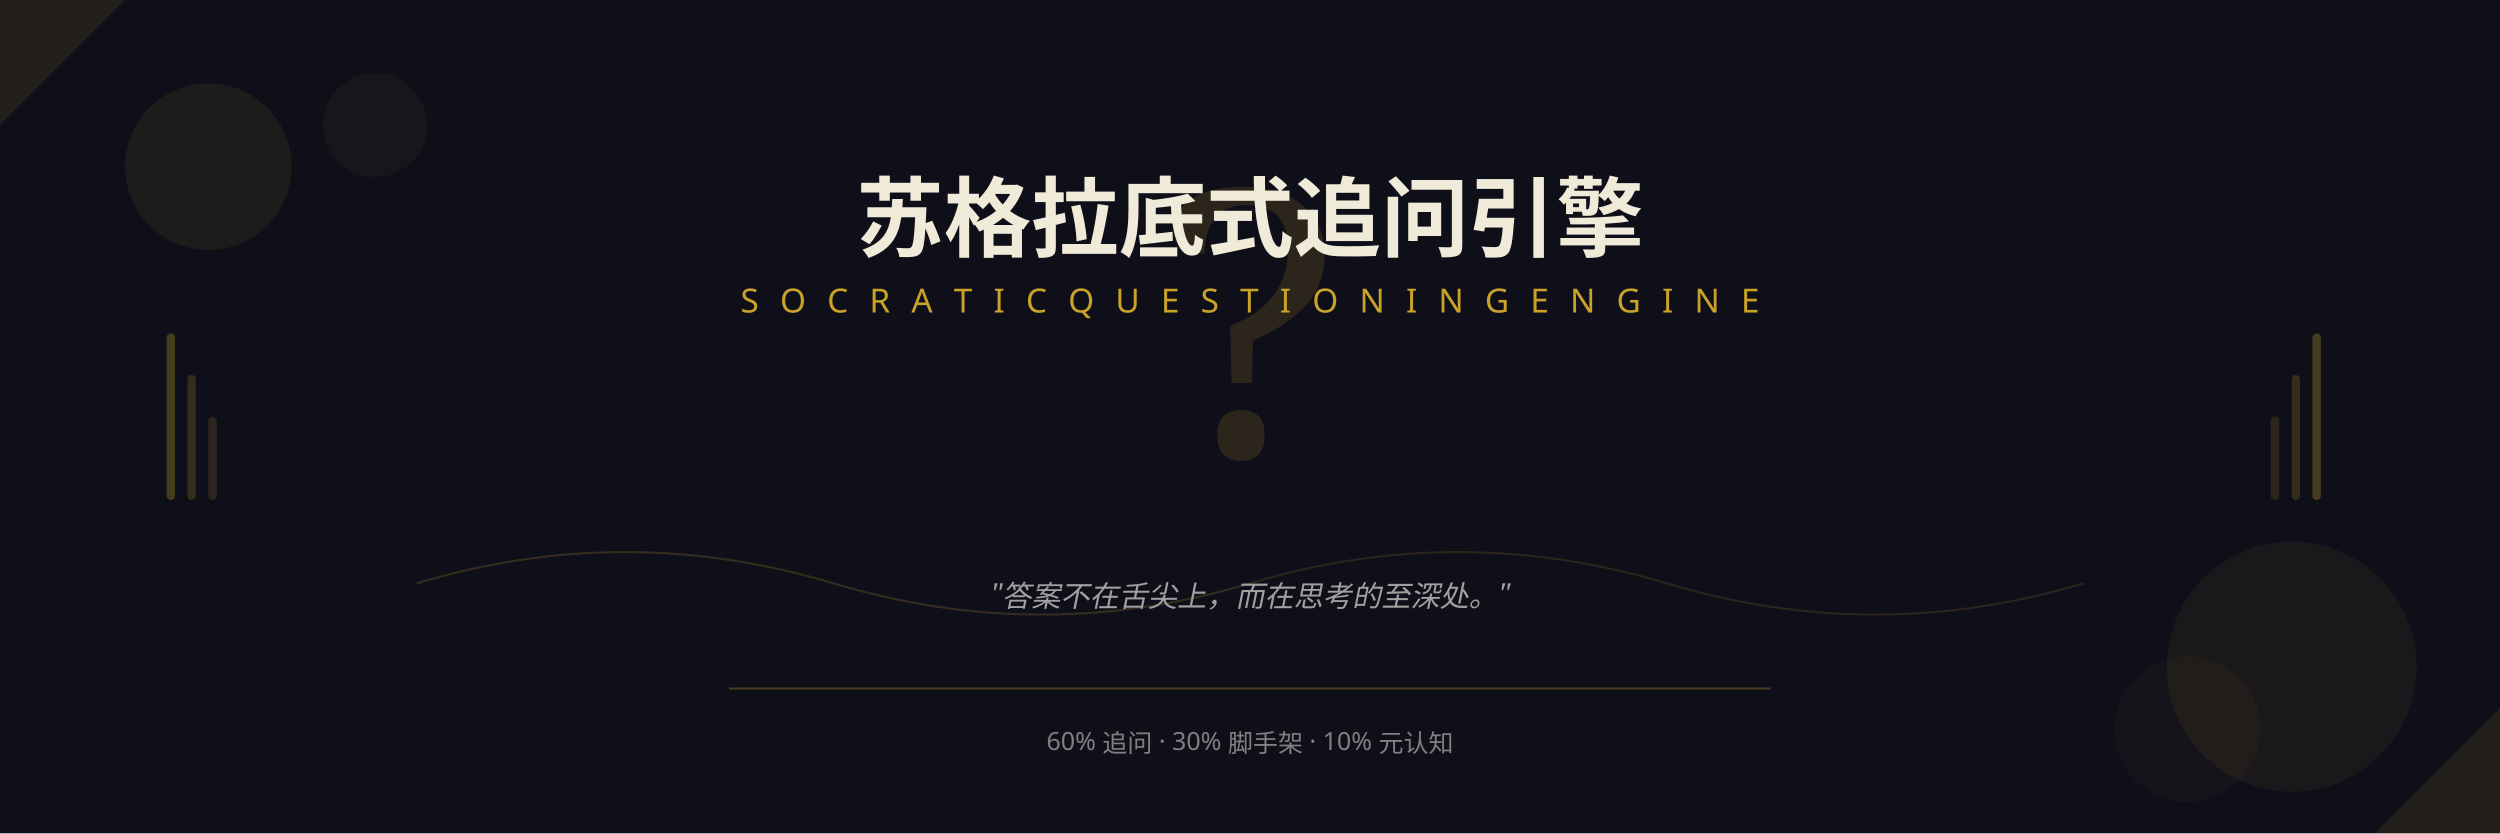
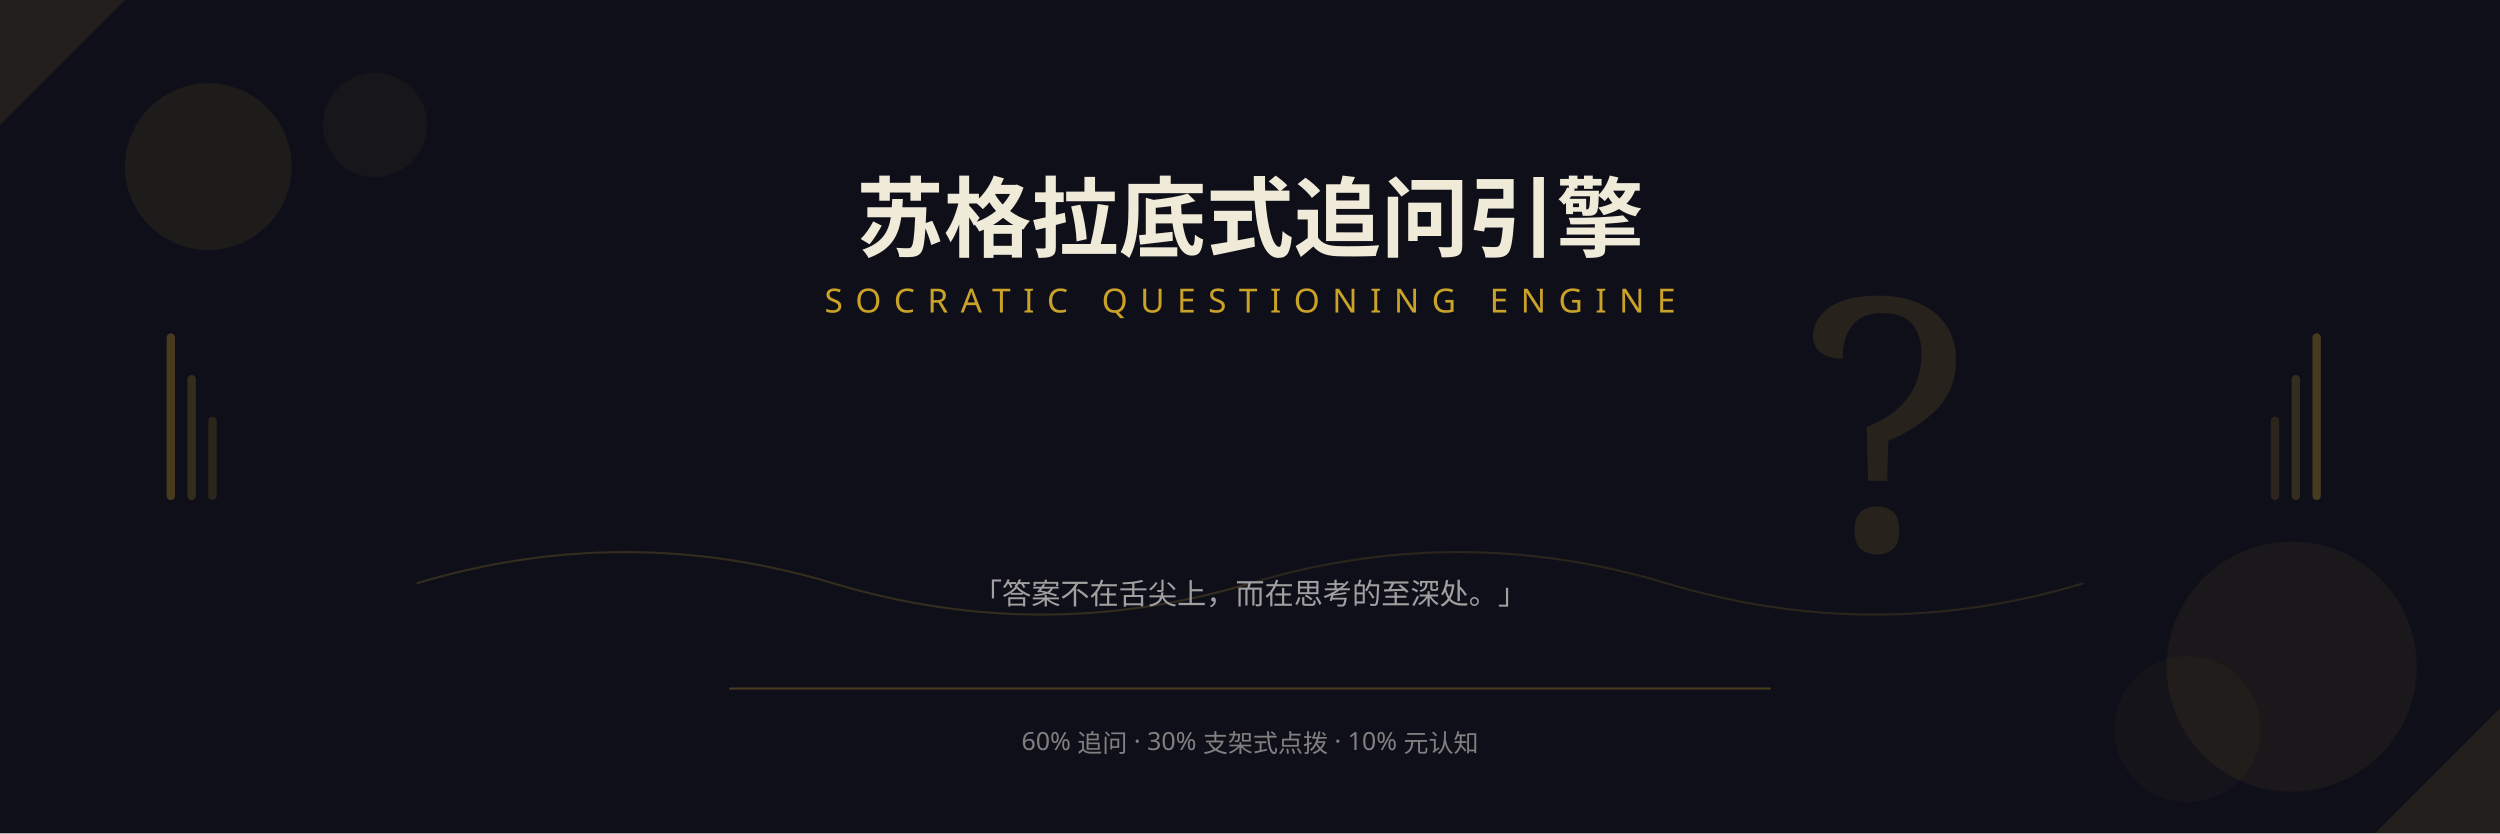
<svg xmlns="http://www.w3.org/2000/svg" viewBox="0 0 1200 400" width="1200" height="400" fill="none">
  <defs>
    <linearGradient id="bg-grad" x1="0" y1="0" x2="1200" y2="400">
      <stop offset="0%" stop-color="#0f0f1a" />
      <stop offset="100%" stop-color="#1a1a2e" />
    </linearGradient>
  </defs>
  <rect width="1200" height="400" fill="url(#bg-grad)" />
  <circle cx="100" cy="80" r="40" fill="#c9a227" opacity="0.08" />
  <circle cx="180" cy="60" r="25" fill="#c9a227" opacity="0.05" />
  <circle cx="1100" cy="320" r="60" fill="#c9a227" opacity="0.06" />
  <circle cx="1050" cy="350" r="35" fill="#c9a227" opacity="0.04" />
-   <text x="600" y="220" text-anchor="middle" font-family="Georgia, serif" font-size="180" fill="#c9a227" opacity="0.15">?</text>
+   <text x="905" y="265" text-anchor="middle" font-family="Georgia, serif" font-size="170" fill="#c9a227" opacity="0.13">?</text>
  <path d="M 200 280 Q 300 250 400 280 Q 500 310 600 280" stroke="#c9a227" stroke-width="1" opacity="0.2" fill="none" />
  <path d="M 600 280 Q 700 250 800 280 Q 900 310 1000 280" stroke="#c9a227" stroke-width="1" opacity="0.15" fill="none" />
  <rect x="80" y="160" width="4" height="80" rx="2" fill="#c9a227" opacity="0.3" />
  <rect x="90" y="180" width="4" height="60" rx="2" fill="#c9a227" opacity="0.2" />
  <rect x="100" y="200" width="4" height="40" rx="2" fill="#c9a227" opacity="0.15" />
  <rect x="1110" y="160" width="4" height="80" rx="2" fill="#c9a227" opacity="0.3" />
  <rect x="1100" y="180" width="4" height="60" rx="2" fill="#c9a227" opacity="0.2" />
  <rect x="1090" y="200" width="4" height="40" rx="2" fill="#c9a227" opacity="0.15" />
  <text x="600" y="120" text-anchor="middle" font-family="Georgia, serif" font-size="42" font-weight="700" fill="#f0ead8">苏格拉底式追问引擎</text>
-   <text x="600" y="150" text-anchor="middle" font-family="sans-serif" font-size="16" fill="#c9a227" letter-spacing="3">S O C R A T I C   Q U E S T I O N I N G   E N G I N E</text>
-   <text x="600" y="290" text-anchor="middle" font-family="Georgia, serif" font-size="14" fill="#a0a0a0" font-style="italic">"答案不在舌尖上，而在思考的至深处。"</text>
+   <text x="600" y="150" text-anchor="middle" font-family="sans-serif" font-size="16" fill="#c9a227" letter-spacing="6">SOCRATIC QUESTIONING ENGINE</text>
+   <text x="600" y="290" text-anchor="middle" font-family="Georgia, serif" font-size="14" fill="#a0a0a0">「答案不在舌尖上，而在思考的至深处。」</text>
  <rect x="350" y="330" width="500" height="1" fill="#c9a227" opacity="0.3" />
-   <text x="600" y="360" text-anchor="middle" font-family="sans-serif" font-size="12" fill="#808080">60% 追问  ·  30% 脚手架  ·  10% 元认知</text>
+   <text x="600" y="360" text-anchor="middle" font-family="sans-serif" font-size="12" fill="#808080">60% 追问  ·  30% 支架式点拨  ·  10% 元认知</text>
  <path d="M 0 0 L 60 0 L 0 60 Z" fill="#c9a227" opacity="0.1" />
  <path d="M 1200 400 L 1140 400 L 1200 340 Z" fill="#c9a227" opacity="0.1" />
</svg>
